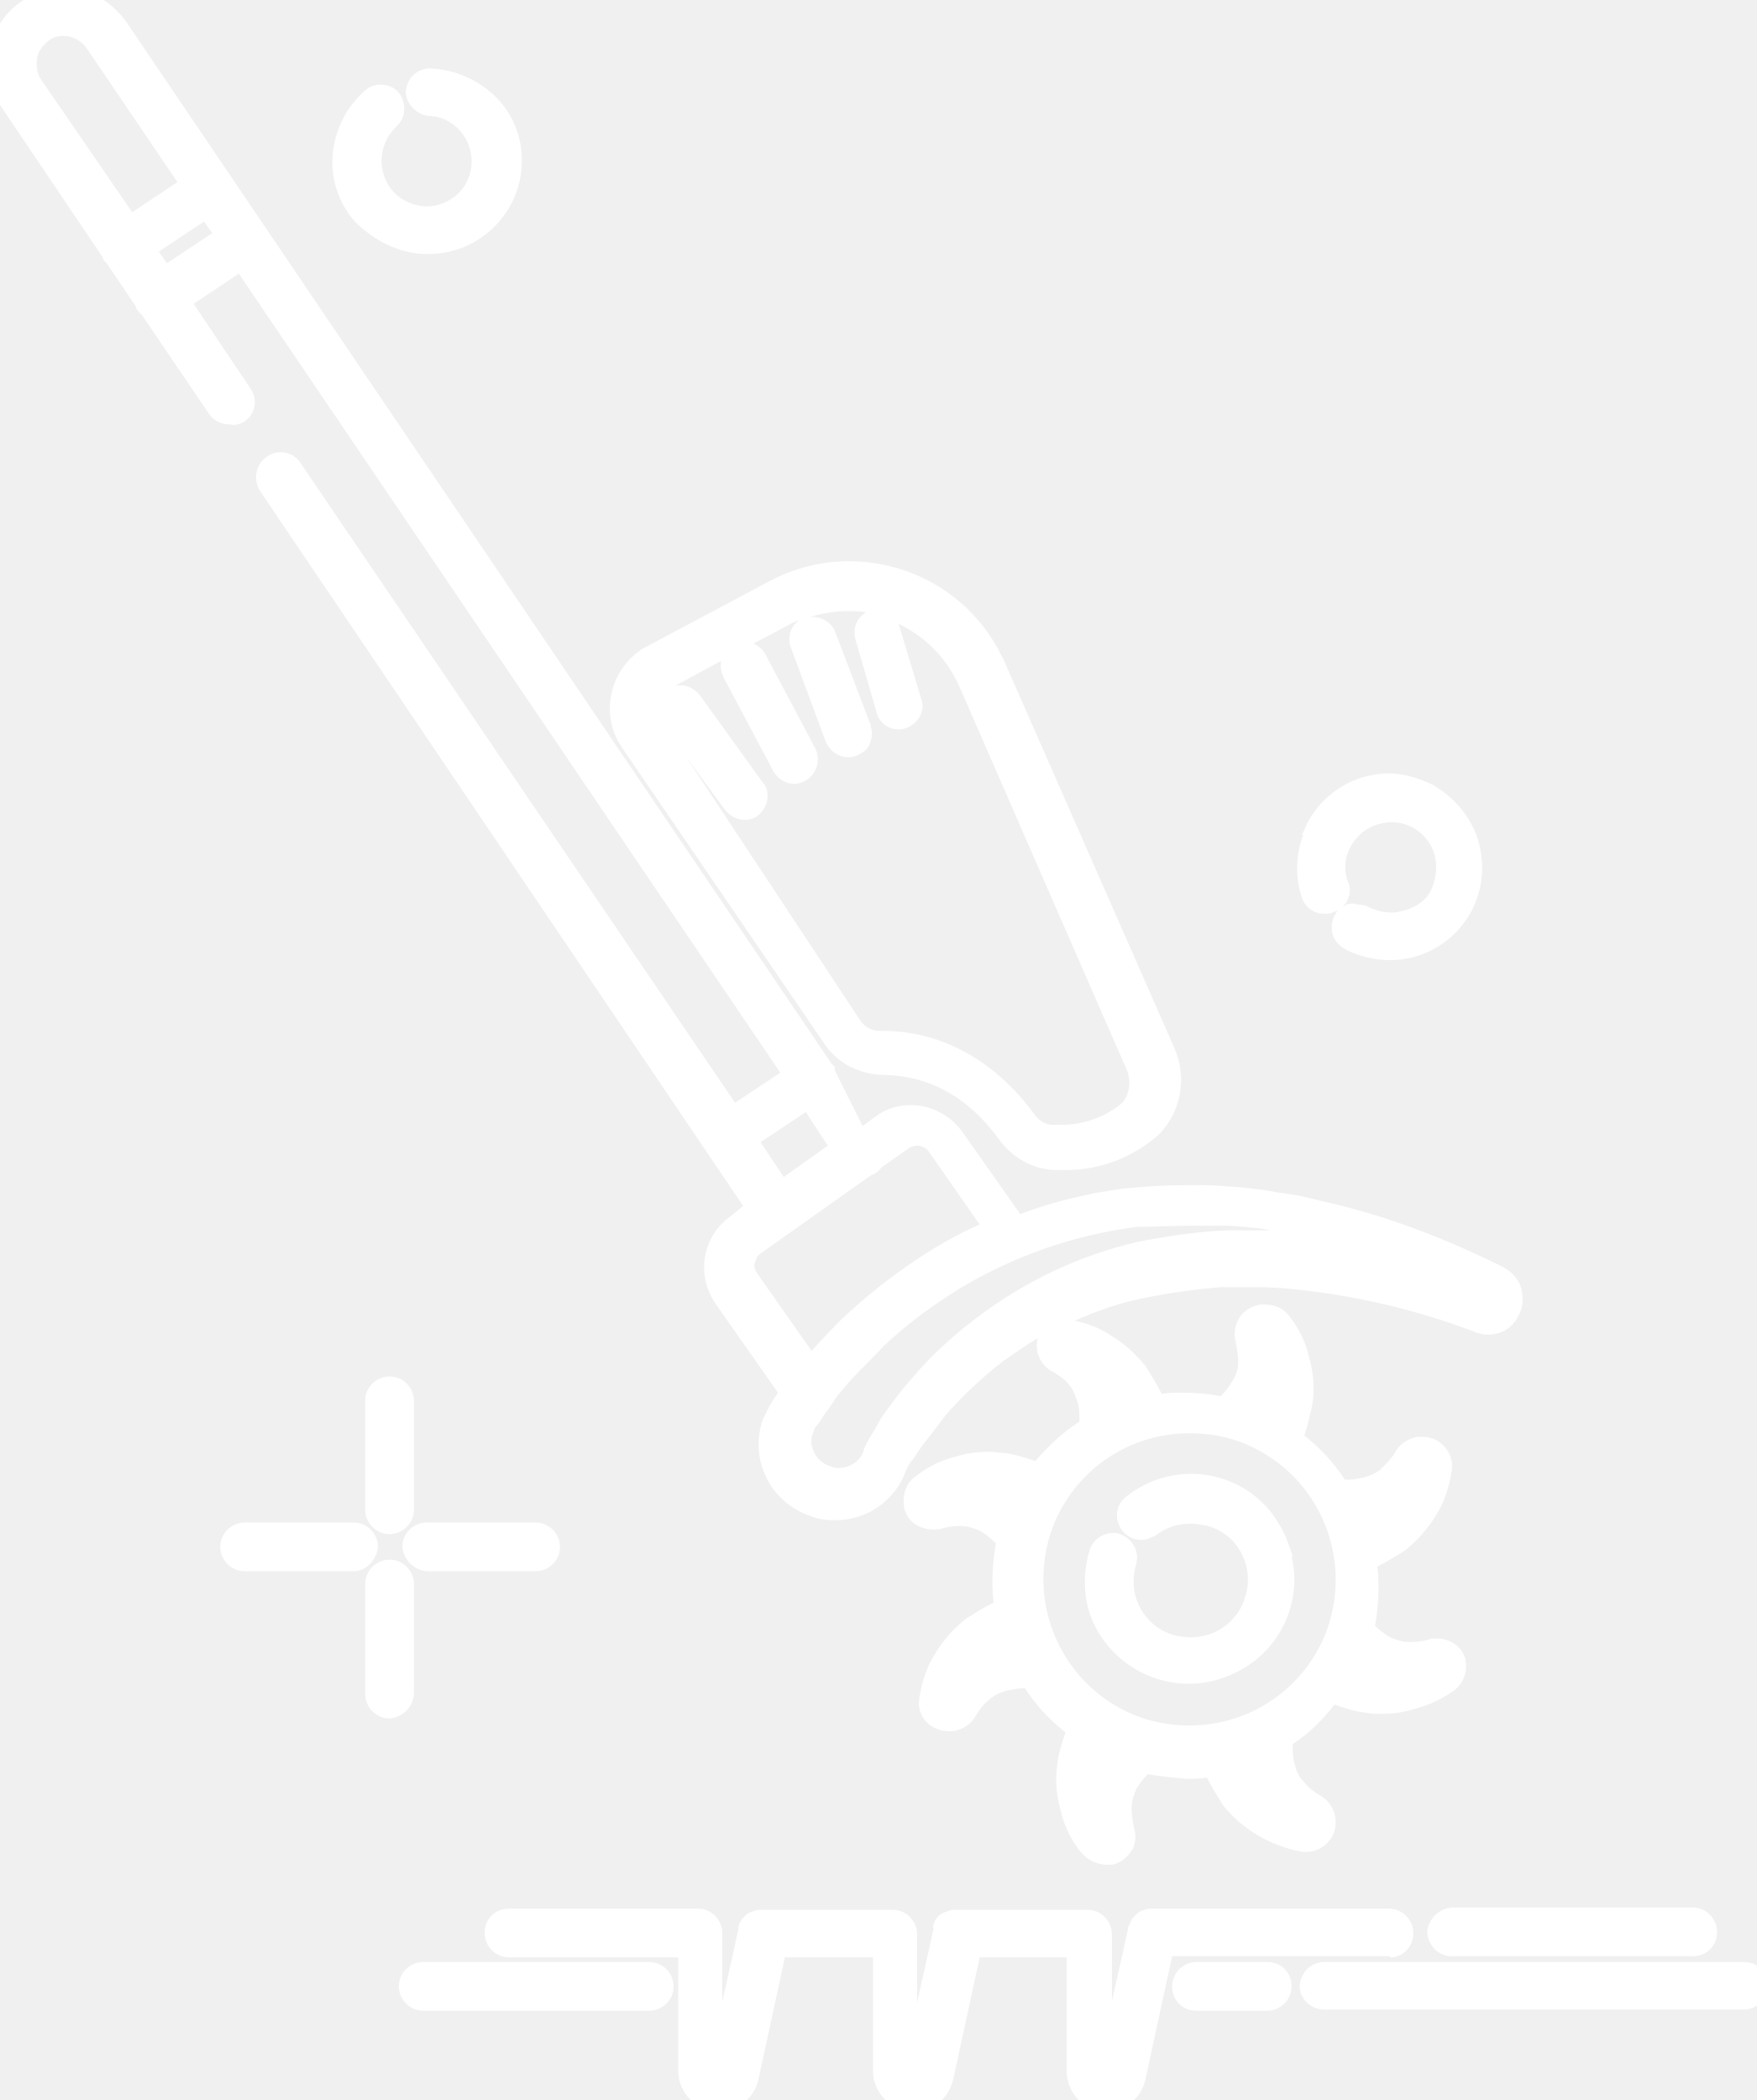
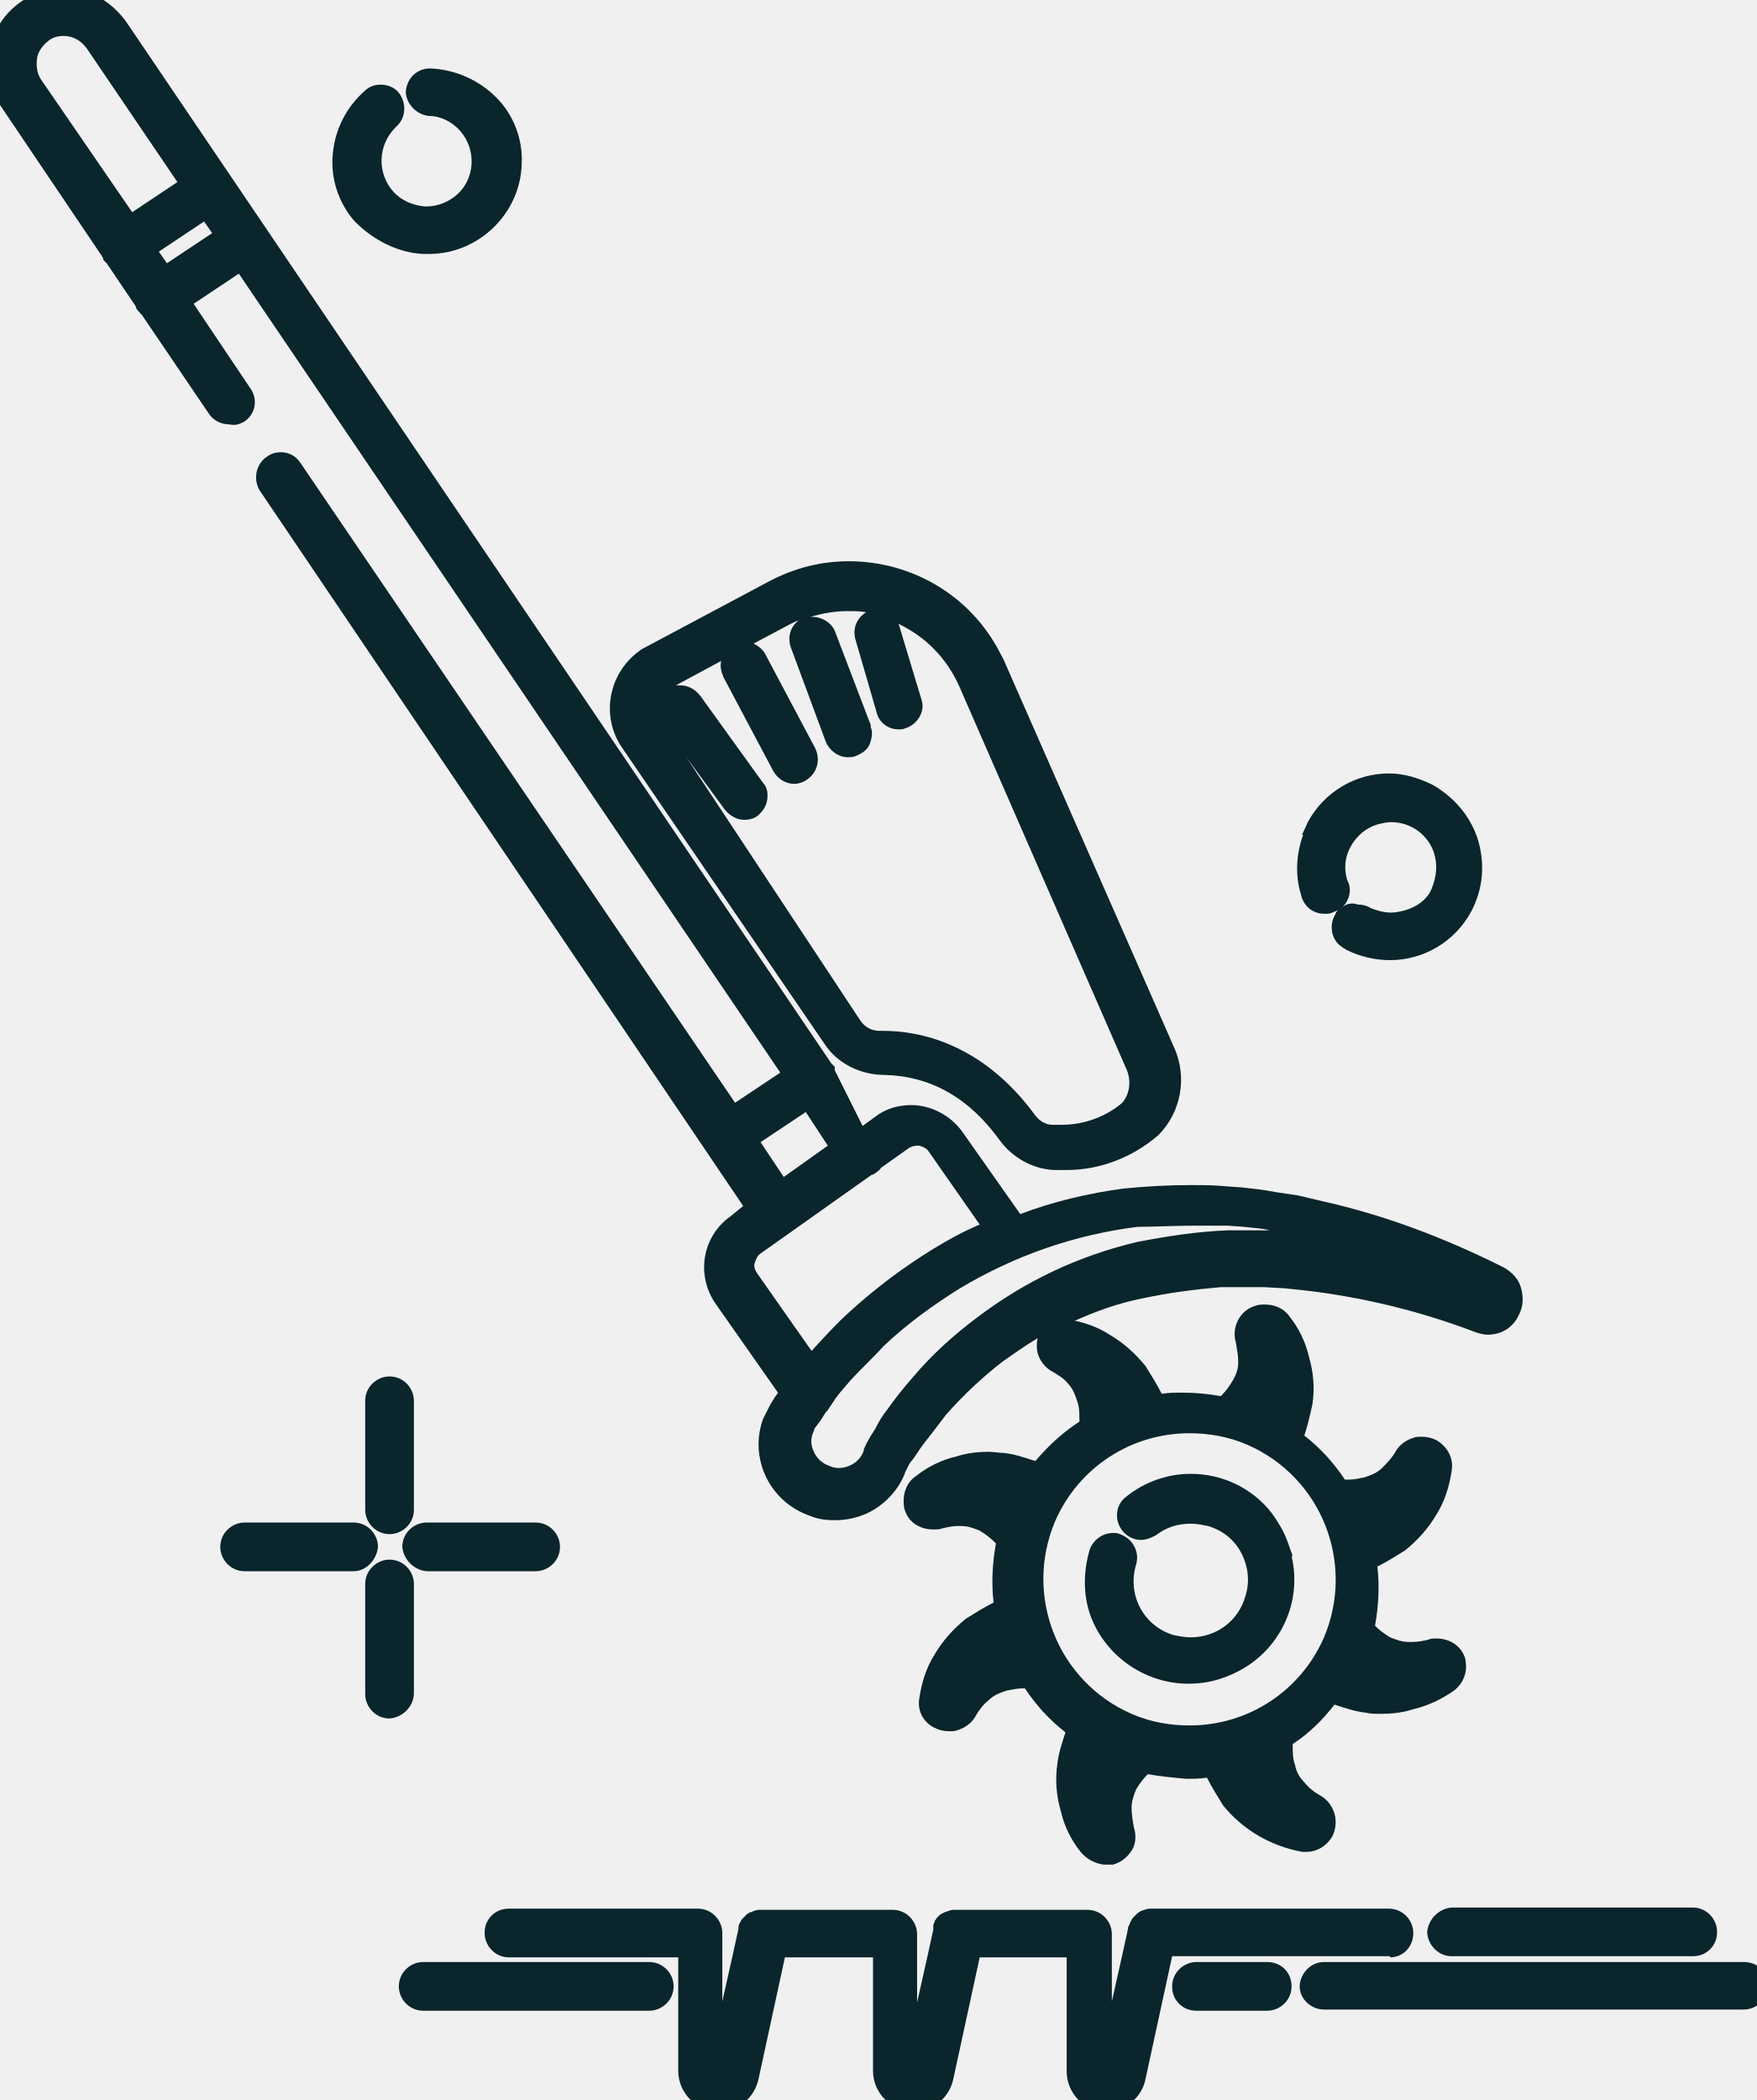
<svg xmlns="http://www.w3.org/2000/svg" version="1.1" id="Layer_1" x="0px" y="0px" viewBox="0 0 151.5 181.1" enable-background="new 0 0 151.5 181.1" xml:space="preserve">
-   <path fill="#FFFFFF" d="M36.5,21.9l0.5,0c4.3,0,7.9-3.5,8-7.8c0.1-2.1-0.7-4.2-2.2-5.7c-1.5-1.5-3.5-2.4-5.7-2.5c-1.1,0-2,0.8-2.1,2  C35,8.9,35.9,9.9,37,10c1,0,2,0.5,2.7,1.3c1.4,1.6,1.3,4.1-0.3,5.5c-0.7,0.6-1.6,1-2.6,1l-0.2,0c-1-0.1-2-0.5-2.7-1.3  c-1.4-1.6-1.3-4,0.2-5.5l0.1-0.1c0.8-0.7,0.9-2,0.2-2.9c-0.4-0.5-1-0.7-1.6-0.7c-0.5,0-1,0.2-1.3,0.5c-1.6,1.4-2.6,3.3-2.8,5.5  c-0.2,2.1,0.5,4.2,1.9,5.8C32.2,20.7,34.3,21.8,36.5,21.9z" />
-   <path fill="#FFFFFF" d="M112.2,77.1c0.2,1,1,1.7,2,1.7c0.1,0,0.2,0,0.3,0c0.3,0,0.6-0.2,0.9-0.3c-0.1,0.1-0.2,0.2-0.2,0.3  c-0.3,0.5-0.4,1-0.3,1.6c0.1,0.5,0.4,1,0.9,1.3c0.1,0.1,0.2,0.1,0.3,0.2c1.2,0.6,2.5,0.9,3.8,0.9c2.9,0,5.6-1.6,7-4.2  c1-1.9,1.2-4,0.6-6.1c-0.6-2-2-3.7-3.9-4.8c-1.2-0.6-2.5-1-3.8-1c-2.9,0-5.6,1.6-7,4.2l-0.5,1.1l0.1,0  C111.8,73.6,111.7,75.5,112.2,77.1z M115.8,78.2c0.1-0.1,0.1-0.1,0.2-0.2c0.3-0.4,0.5-1,0.4-1.5c0-0.2-0.1-0.4-0.2-0.6  c-0.3-1-0.2-2,0.3-2.9c0.5-0.9,1.3-1.6,2.3-1.9c0.4-0.1,0.8-0.2,1.2-0.2c1.7,0,3.2,1.1,3.7,2.7c0.3,1,0.2,2-0.2,3s-1.3,1.6-2.3,1.9  c-0.4,0.1-0.8,0.2-1.2,0.2c-0.7,0-1.3-0.2-1.8-0.4c-0.3-0.2-0.7-0.3-1.1-0.3C116.5,77.8,116.1,78,115.8,78.2z" />
-   <path fill="#FFFFFF" d="M123.1,166.6l0,0.1c0.1,1.1,1,2,2.1,2H146c0.6,0,1.1-0.2,1.5-0.6c0.4-0.4,0.6-0.9,0.6-1.5  c0-1.1-0.9-2.1-2.1-2.1h-20.8C124.1,164.6,123.2,165.5,123.1,166.6z" />
-   <path fill="#FFFFFF" d="M71.1,90c1.1,1.7,3.1,2.7,5.2,2.7c0,0,0,0,0,0c4,0.1,7.3,2,9.9,5.6c1.1,1.5,2.8,2.5,4.7,2.6l0.6,0  c0.2,0,0.3,0,0.5,0c2.9,0,5.7-1.1,7.9-3c2-2,2.5-5,1.4-7.5L86.7,57.2c-0.1-0.3-0.3-0.6-0.5-1c-2.5-4.8-7.5-7.8-13-7.8  c-2.4,0-4.7,0.6-6.8,1.7l-10.7,5.7c-0.2,0.1-0.4,0.2-0.5,0.3c-2.7,1.9-3.4,5.6-1.6,8.3L71.1,90z M62.4,58.4l4.3,8.1  c0.4,0.7,1.1,1.1,1.8,1.1h0c0.3,0,0.7-0.1,1-0.3c1-0.6,1.3-1.8,0.8-2.8l-4.3-8.1c-0.2-0.4-0.6-0.7-1-0.9l3.2-1.7  c0.2-0.1,0.4-0.2,0.7-0.3c-0.7,0.5-1,1.4-0.7,2.3l3,8.1c0.3,0.8,1.1,1.4,1.9,1.4h0c0.2,0,0.5,0,0.7-0.1c0.5-0.2,1-0.5,1.2-1  c0.2-0.5,0.3-1.1,0.1-1.5l0-0.1l0-0.1l-0.2-0.5l-2.9-7.6c-0.3-0.7-1.1-1.2-1.9-1.2c-0.1,0-0.1,0-0.2,0c1-0.3,2.1-0.5,3.2-0.5  c0.5,0,1.1,0,1.6,0.1c-0.8,0.5-1.2,1.4-0.9,2.4l1.8,6.2c0.2,0.9,1,1.5,1.9,1.5h0c0.2,0,0.4,0,0.6-0.1c1-0.3,1.7-1.4,1.4-2.4v0  l-1.9-6.3c0-0.1-0.1-0.2-0.1-0.3c2.3,1.1,4.1,2.9,5.2,5.3l14.5,33.2c0.4,1,0.2,2.1-0.4,2.8c-1.4,1.2-3.3,1.9-5.2,1.9  c-0.3,0-0.5,0-0.8,0c-0.6,0-1.1-0.3-1.5-0.8c-4.6-6.3-10.1-7.3-13.1-7.3h-0.2l-0.1,0c-0.7,0-1.3-0.3-1.7-0.9L59.2,65.3l3.3,4.5  c0.4,0.5,1,0.9,1.7,0.9l0,0c0.6,0,1.1-0.2,1.4-0.6c0.4-0.4,0.6-0.9,0.6-1.5c0-0.4-0.1-0.8-0.4-1.1l-5.4-7.5c-0.4-0.5-1-0.9-1.7-0.9  c-0.1,0-0.3,0-0.4,0l3.9-2.1C62.1,57.5,62.2,57.9,62.4,58.4z" />
-   <path fill="#FFFFFF" d="M102.5,145.2c1.2,0,2.3-0.2,3.5-0.7c4.2-1.7,6.4-6.1,5.4-10.3h0.1l-0.5-1.4c-0.3-0.8-0.8-1.6-1.3-2.3  c-1.7-2.2-4.3-3.4-7-3.4c-2,0-4,0.7-5.6,2c-0.9,0.7-1,2-0.3,2.9c0.4,0.5,1,0.8,1.6,0.8c0.5,0,0.9-0.2,1.3-0.4c0.9-0.7,1.9-1,3-1  c0.5,0,1,0.1,1.5,0.2c1.3,0.4,2.3,1.2,2.9,2.4c0.6,1.2,0.7,2.5,0.3,3.7c-0.6,2.1-2.5,3.5-4.7,3.5c-0.5,0-1-0.1-1.5-0.2  c-2.6-0.8-4-3.5-3.2-6.1c0.3-1.1-0.3-2.2-1.4-2.6c-0.2-0.1-0.4-0.1-0.6-0.1c-0.9,0-1.7,0.6-2,1.4c-0.6,2-0.6,4.2,0.2,6.1  C95.6,143,98.9,145.2,102.5,145.2z" />
-   <path fill="#FFFFFF" d="M32.6,133.4c0-1.1-0.9-2.1-2.1-2.1h-9.4c-1.1,0-2.1,0.9-2.1,2.1c0,1.1,0.9,2.1,2.1,2.1h9.4  C31.6,135.5,32.5,134.5,32.6,133.4z" />
-   <path fill="#FFFFFF" d="M56,169.2H36.5c-1.1,0-2.1,0.9-2.1,2.1c0,1.1,0.9,2.1,2.1,2.1H56c1.1,0,2.1-0.9,2.1-2.1S57.1,169.2,56,169.2  z" />
-   <path fill="#FFFFFF" d="M21,36.4c1-0.6,1.3-1.9,0.6-2.9l-4.9-7.3l3.9-2.6l46.7,68.9l-3.9,2.6L25.9,39.9c-0.4-0.6-1-0.9-1.7-0.9  c-0.4,0-0.8,0.1-1.2,0.4c-0.9,0.6-1.2,1.9-0.6,2.9l41.7,61.7l-1.1,0.9c-2.4,1.7-3,5-1.3,7.5l5.4,7.7c-0.1,0.2-0.3,0.4-0.4,0.6  l-0.3,0.5c-0.2,0.4-0.4,0.8-0.6,1.2c-1.2,3.4,0.6,7.1,4,8.3c0.7,0.3,1.4,0.4,2.2,0.4h0c1,0,1.9-0.2,2.8-0.6c1.5-0.7,2.8-2.1,3.3-3.6  c0,0,0.2-0.4,0.2-0.4c0.1-0.2,0.2-0.4,0.4-0.6c0.3-0.4,0.6-0.9,0.9-1.3c0.7-0.9,1.4-1.8,2-2.6c1.5-1.7,3.1-3.2,4.9-4.6  c1-0.7,2-1.4,3-2c-0.1,0.4-0.1,0.9,0,1.3c0.2,0.7,0.7,1.3,1.3,1.6c0.5,0.3,1,0.6,1.3,1c0.4,0.4,0.6,0.9,0.8,1.5  c0.2,0.5,0.2,1.1,0.2,1.7l0,0.1c-1.4,0.9-2.7,2.1-3.8,3.4c-0.9-0.3-1.8-0.6-2.7-0.7c-0.4,0-0.9-0.1-1.3-0.1c-0.9,0-1.9,0.1-2.8,0.4  c-1.3,0.3-2.5,0.9-3.5,1.7c-0.9,0.6-1.2,1.7-1,2.8c0.2,0.7,0.6,1.2,1.2,1.5c0.4,0.2,0.8,0.3,1.3,0.3c0.3,0,0.5,0,0.8-0.1  c0.4-0.1,0.9-0.2,1.3-0.2c0.1,0,0.2,0,0.3,0c0.6,0,1.1,0.2,1.6,0.4c0.5,0.3,0.9,0.6,1.4,1.1c-0.3,1.7-0.4,3.4-0.2,5.1  c-0.8,0.4-1.6,0.9-2.4,1.4c-1.1,0.9-2,1.9-2.7,3.1c-0.7,1.1-1.1,2.4-1.3,3.7c-0.2,1.1,0.3,2.1,1.3,2.6c0.4,0.2,0.8,0.3,1.3,0.3  c0.2,0,0.5,0,0.7-0.1c0.7-0.2,1.3-0.7,1.6-1.3c0.3-0.5,0.6-0.9,1.1-1.3c0.4-0.4,0.9-0.6,1.5-0.8c0.5-0.1,1-0.2,1.4-0.2l0.2,0  c1,1.5,2.1,2.7,3.5,3.8c-0.3,0.9-0.6,1.8-0.7,2.7c-0.2,1.4-0.1,2.7,0.3,4.1c0.3,1.3,0.9,2.5,1.7,3.5c0.5,0.6,1.2,1,2,1.1  c0.1,0,0.2,0,0.3,0c0.1,0,0.2,0,0.3,0l0.1,0l0.1,0c0.7-0.2,1.2-0.6,1.6-1.2c0.4-0.6,0.4-1.4,0.2-2c-0.1-0.6-0.2-1.1-0.2-1.7  c0-0.6,0.2-1.1,0.4-1.6c0.3-0.5,0.6-0.9,1-1.3c1.1,0.2,2.2,0.3,3.3,0.4c0.6,0,1.2,0,1.8-0.1c0.4,0.8,0.9,1.6,1.4,2.4  c1.7,2.1,4.1,3.5,6.8,4c0.1,0,0.2,0,0.2,0c0.1,0,0.1,0,0.2,0c0.9,0,1.7-0.5,2.2-1.3c0.3-0.6,0.4-1.3,0.2-2c-0.2-0.7-0.7-1.3-1.3-1.6  c-0.5-0.3-0.9-0.6-1.3-1.1c-0.4-0.4-0.7-0.9-0.8-1.5c-0.2-0.5-0.2-1.1-0.2-1.7c0,0,0-0.1,0-0.1c1.4-0.9,2.6-2.1,3.6-3.4  c0.9,0.3,1.8,0.6,2.7,0.7c0.4,0.1,0.9,0.1,1.3,0.1c0.9,0,1.9-0.1,2.8-0.4c1.3-0.3,2.5-0.9,3.5-1.6c0.8-0.6,1.2-1.6,1-2.6v0l0-0.1  c-0.3-1.1-1.3-1.8-2.5-1.8c-0.3,0-0.5,0-0.7,0.1c-0.4,0.1-0.9,0.2-1.4,0.2c-0.1,0-0.2,0-0.3,0c-0.6,0-1.1-0.2-1.6-0.4  c-0.5-0.3-0.9-0.6-1.3-1c0.3-1.7,0.4-3.4,0.2-5.1c0.8-0.4,1.6-0.9,2.4-1.4c1.1-0.9,2-1.9,2.7-3.1c0.7-1.1,1.1-2.4,1.3-3.7  c0.2-1.1-0.3-2.1-1.3-2.7c-0.4-0.2-0.8-0.3-1.3-0.3c-0.2,0-0.5,0-0.7,0.1c-0.7,0.2-1.3,0.7-1.6,1.3c-0.3,0.5-0.7,0.9-1.1,1.3  c-0.4,0.4-0.9,0.6-1.5,0.8c-0.5,0.1-0.9,0.2-1.4,0.2c-0.1,0-0.3,0-0.3,0c-1-1.5-2.1-2.7-3.5-3.8c0.3-0.9,0.5-1.8,0.7-2.7  c0.2-1.4,0.1-2.7-0.3-4.1c-0.3-1.3-0.9-2.5-1.7-3.5c-0.5-0.7-1.3-1-2.1-1c-0.3,0-0.5,0-0.8,0.1c-1.4,0.4-2.1,1.9-1.7,3.2  c0.1,0.6,0.2,1.1,0.2,1.7c0,0.6-0.2,1.1-0.5,1.6c-0.3,0.5-0.6,0.9-1,1.3c-1.1-0.2-2.2-0.3-3.3-0.3c-0.6,0-1.2,0-1.8,0.1  c-0.4-0.8-0.9-1.6-1.4-2.4c-0.9-1.1-1.9-2-3.1-2.7c-0.9-0.6-2-1-3-1.2c1.8-0.8,3.7-1.5,5.7-1.9c2.3-0.5,4.6-0.8,6.9-1h1.3  c0.3,0,0.5,0,0.8,0c0.3,0,0.5,0,0.8,0c0.2,0,0.5,0,0.8,0l1.8,0.1l1.9,0.2c5,0.6,9.9,1.8,14.6,3.6c0.3,0.1,0.7,0.2,1,0.2  c1.2,0,2.2-0.6,2.7-1.7c0.4-0.7,0.4-1.6,0.2-2.3c-0.2-0.8-0.8-1.4-1.5-1.8c-5-2.5-10.2-4.5-15.6-5.7l-2.1-0.5l-2-0.3  c-1-0.2-2-0.3-2.9-0.4l-1.4-0.1c-1-0.1-2-0.1-3-0.1c-1.9,0-3.8,0.1-5.8,0.3c-3,0.4-6,1.1-8.9,2.2c0,0-5-7.1-5-7.1  c-1-1.4-2.7-2.3-4.4-2.3c-1.1,0-2.2,0.3-3.1,1l-1.1,0.8L72,92.3V92l-0.3-0.3L10.9,1.9c-1-1.4-2.5-2.5-4.2-2.8C6.3-0.9,5.9-1,5.5-1  C2.4-1-0.3,1.2-0.9,4.3c-0.3,1.7,0,3.5,1,4.9l8.7,12.9c0,0.1,0.1,0.1,0.1,0.2l0,0.1l0,0c0.1,0.1,0.2,0.2,0.3,0.3l2.5,3.7  c0,0.1,0.1,0.3,0.2,0.4l0.1,0.1c0.1,0.1,0.1,0.2,0.2,0.2l5.9,8.7c0.4,0.5,1,0.8,1.7,0.8C20.3,36.7,20.6,36.6,21,36.4z M91,131.2  c2-4.6,6.5-7.6,11.6-7.6c1.7,0,3.4,0.3,5,1c6.4,2.8,9.3,10.2,6.6,16.6c-2,4.6-6.5,7.6-11.6,7.6c0,0,0,0,0,0c-1.7,0-3.4-0.3-5-1  C91.2,145,88.3,137.6,91,131.2z M67.6,101.5l-2-3l3.9-2.6l1.9,2.9L67.6,101.5z M75.2,101.3h0.1l0.3-0.2c0.1-0.1,0.3-0.2,0.4-0.4  l2.4-1.7c0.2-0.1,0.4-0.2,0.7-0.2c0.1,0,0.1,0,0.2,0c0.3,0.1,0.6,0.2,0.8,0.5l4.4,6.3c-1.4,0.6-2.7,1.3-4,2.1  c-2.6,1.6-5,3.4-7.3,5.5c-1.1,1-2.1,2.1-3.2,3.3l-4.7-6.7c-0.2-0.3-0.3-0.6-0.2-0.9c0.1-0.3,0.2-0.6,0.5-0.8L75.2,101.3z M103,105.7  L103,105.7c0.5,0,0.9,0,1.4,0c0.5,0,1,0,1.5,0l1.4,0.1c0.7,0.1,1.5,0.1,2.2,0.3c-0.3,0-0.6,0-0.9,0c-0.5,0-0.9,0-1.3,0l-1.4,0  c-2.6,0.1-5.2,0.5-7.8,1c-5.1,1.2-9.7,3.4-13.8,6.5c-2,1.5-3.9,3.2-5.5,5.1c-0.8,0.9-1.6,1.9-2.3,2.9c-0.4,0.5-0.7,1-1,1.6  c-0.2,0.3-0.3,0.5-0.5,0.8l-0.1,0.2c-0.2,0.3-0.3,0.6-0.4,0.8l0,0.1c-0.3,0.9-1.2,1.5-2.2,1.5c-0.3,0-0.6-0.1-0.8-0.2  c-0.6-0.2-1.1-0.7-1.3-1.2c-0.3-0.6-0.3-1.2,0-1.8c0-0.1,0.1-0.3,0.2-0.4l0.3-0.4c0.3-0.4,0.4-0.7,0.7-1c0.2-0.3,0.4-0.6,0.6-0.9  c0.4-0.6,0.9-1.1,1.3-1.6c1-1.1,2-2,2.9-3c2-1.9,4.2-3.5,6.6-5c4.7-2.8,9.8-4.6,15.3-5.3C99.5,105.8,101.3,105.7,103,105.7z   M17.6,19.1l0.7,1l-3.9,2.6l-0.7-1L17.6,19.1z M3.2,5c0.1-0.6,0.5-1.1,1-1.5c0.4-0.3,0.8-0.4,1.3-0.4c0.8,0,1.5,0.4,2,1.1l7.8,11.5  l-3.9,2.6L3.5,6.8C3.2,6.3,3.1,5.7,3.2,5z" />
-   <path fill="#FFFFFF" d="M109.3,169.2h-6.1c-1.1,0-2.1,0.9-2.1,2.1c0,0.6,0.2,1.1,0.6,1.5c0.4,0.4,0.9,0.6,1.5,0.6h6.1  c1.1,0,2.1-0.9,2.1-2.1C111.4,170.1,110.5,169.2,109.3,169.2z" />
-   <path fill="#FFFFFF" d="M151.9,169.8c-0.4-0.4-0.9-0.6-1.5-0.6h-36.2c-1.1,0-2,0.9-2.1,2l0,0.1c0,1.1,1,2,2.1,2h36.2  c1.1,0,2.1-0.9,2.1-2.1C152.5,170.7,152.3,170.2,151.9,169.8z" />
-   <path fill="#FFFFFF" d="M119.9,168.8c1.1,0,2-0.9,2-2.1c0-1.1-0.9-2.1-2.1-2.1l-20.5,0c-0.2,0-0.3,0-0.6,0.1l-0.3,0.1l-0.3,0.2  c-0.1,0.1-0.2,0.2-0.3,0.3c-0.1,0.1-0.2,0.2-0.2,0.3c-0.1,0.1-0.1,0.2-0.2,0.4l-0.1,0.2v0.1c-0.1,0.5-0.7,3.2-1.4,6.3v-5.8  c0-1.1-0.9-2.1-2.1-2.1l-11.4,0c-0.2,0-0.4,0-0.6,0.1l-0.3,0.1l-0.4,0.2l-0.3,0.3l-0.2,0.3l0,0.1c-0.1,0.1-0.1,0.2-0.1,0.4l0,0.1  v0.1c-0.1,0.5-0.7,3.2-1.4,6.3v-5.9c0-1.1-0.9-2.1-2.1-2.1l-11.4,0c-0.2,0-0.3,0-0.6,0.1l-0.2,0.1l-0.1,0c-0.1,0.1-0.2,0.1-0.3,0.2  c-0.1,0.1-0.2,0.2-0.3,0.3c-0.1,0.1-0.2,0.2-0.2,0.3c-0.1,0.1-0.2,0.3-0.2,0.5l0,0.1v0c-0.1,0.5-0.7,3.2-1.4,6.3v-5.9  c0-1.1-0.9-2.1-2.1-2.1H43.9c-0.6,0-1.1,0.2-1.5,0.6c-0.4,0.4-0.6,0.9-0.6,1.5c0,1.1,0.9,2.1,2.1,2.1h14.6v9.8  c0,1.9,1.6,3.5,3.5,3.5c1.6,0,3-1.1,3.4-2.7l2.3-10.6h7.6v9.8c0,1.9,1.6,3.5,3.5,3.5c1.6,0,3-1.1,3.4-2.7l2.3-10.6H92v9.8  c0,1.9,1.5,3.5,3.4,3.5h0c1.6,0,3.1-1.2,3.4-2.8l2.3-10.6H119.9z" />
-   <path fill="#FFFFFF" d="M36.8,135.5h9.4c1.1,0,2.1-0.9,2.1-2.1c0-1.1-0.9-2.1-2.1-2.1h-9.4c-1.1,0-2.1,0.9-2.1,2.1  C34.8,134.5,35.7,135.4,36.8,135.5z" />
-   <path fill="#FFFFFF" d="M35.7,146l0-9.4c0-1.1-0.9-2.1-2.1-2.1c-1.1,0-2.1,0.9-2.1,2.1v9.5c0,1.1,0.9,2.1,2.1,2.1h0  C34.8,148.1,35.7,147.1,35.7,146z" />
-   <path fill="#FFFFFF" d="M35.7,120.8c0-1.1-0.9-2.1-2.1-2.1c-1.1,0-2.1,0.9-2.1,2.1v9.4c0,1.1,0.9,2.1,2.1,2.1h0  c1.1,0,2.1-0.9,2.1-2.1V120.8z" />
+   <path fill="#0a252c" d="M36.5,21.9l0.5,0c4.3,0,7.9-3.5,8-7.8c0.1-2.1-0.7-4.2-2.2-5.7c-1.5-1.5-3.5-2.4-5.7-2.5c-1.1,0-2,0.8-2.1,2  C35,8.9,35.9,9.9,37,10c1,0,2,0.5,2.7,1.3c1.4,1.6,1.3,4.1-0.3,5.5c-0.7,0.6-1.6,1-2.6,1l-0.2,0c-1-0.1-2-0.5-2.7-1.3  c-1.4-1.6-1.3-4,0.2-5.5l0.1-0.1c0.8-0.7,0.9-2,0.2-2.9c-0.4-0.5-1-0.7-1.6-0.7c-0.5,0-1,0.2-1.3,0.5c-1.6,1.4-2.6,3.3-2.8,5.5  c-0.2,2.1,0.5,4.2,1.9,5.8C32.2,20.7,34.3,21.8,36.5,21.9z" />
+   <path fill="#0a252c" d="M112.2,77.1c0.2,1,1,1.7,2,1.7c0.1,0,0.2,0,0.3,0c0.3,0,0.6-0.2,0.9-0.3c-0.1,0.1-0.2,0.2-0.2,0.3  c-0.3,0.5-0.4,1-0.3,1.6c0.1,0.5,0.4,1,0.9,1.3c0.1,0.1,0.2,0.1,0.3,0.2c1.2,0.6,2.5,0.9,3.8,0.9c2.9,0,5.6-1.6,7-4.2  c1-1.9,1.2-4,0.6-6.1c-0.6-2-2-3.7-3.9-4.8c-1.2-0.6-2.5-1-3.8-1c-2.9,0-5.6,1.6-7,4.2l-0.5,1.1l0.1,0  C111.8,73.6,111.7,75.5,112.2,77.1z M115.8,78.2c0.1-0.1,0.1-0.1,0.2-0.2c0.3-0.4,0.5-1,0.4-1.5c0-0.2-0.1-0.4-0.2-0.6  c-0.3-1-0.2-2,0.3-2.9c0.5-0.9,1.3-1.6,2.3-1.9c0.4-0.1,0.8-0.2,1.2-0.2c1.7,0,3.2,1.1,3.7,2.7c0.3,1,0.2,2-0.2,3s-1.3,1.6-2.3,1.9  c-0.4,0.1-0.8,0.2-1.2,0.2c-0.7,0-1.3-0.2-1.8-0.4c-0.3-0.2-0.7-0.3-1.1-0.3C116.5,77.8,116.1,78,115.8,78.2z" />
+   <path fill="#0a252c" d="M123.1,166.6l0,0.1c0.1,1.1,1,2,2.1,2H146c0.6,0,1.1-0.2,1.5-0.6c0.4-0.4,0.6-0.9,0.6-1.5  c0-1.1-0.9-2.1-2.1-2.1h-20.8C124.1,164.6,123.2,165.5,123.1,166.6z" />
+   <path fill="#0a252c" d="M71.1,90c1.1,1.7,3.1,2.7,5.2,2.7c0,0,0,0,0,0c4,0.1,7.3,2,9.9,5.6c1.1,1.5,2.8,2.5,4.7,2.6l0.6,0  c0.2,0,0.3,0,0.5,0c2.9,0,5.7-1.1,7.9-3c2-2,2.5-5,1.4-7.5L86.7,57.2c-0.1-0.3-0.3-0.6-0.5-1c-2.5-4.8-7.5-7.8-13-7.8  c-2.4,0-4.7,0.6-6.8,1.7l-10.7,5.7c-0.2,0.1-0.4,0.2-0.5,0.3c-2.7,1.9-3.4,5.6-1.6,8.3L71.1,90z M62.4,58.4l4.3,8.1  c0.4,0.7,1.1,1.1,1.8,1.1h0c0.3,0,0.7-0.1,1-0.3c1-0.6,1.3-1.8,0.8-2.8l-4.3-8.1c-0.2-0.4-0.6-0.7-1-0.9l3.2-1.7  c0.2-0.1,0.4-0.2,0.7-0.3c-0.7,0.5-1,1.4-0.7,2.3l3,8.1c0.3,0.8,1.1,1.4,1.9,1.4h0c0.2,0,0.5,0,0.7-0.1c0.5-0.2,1-0.5,1.2-1  c0.2-0.5,0.3-1.1,0.1-1.5l0-0.1l0-0.1l-0.2-0.5l-2.9-7.6c-0.3-0.7-1.1-1.2-1.9-1.2c-0.1,0-0.1,0-0.2,0c1-0.3,2.1-0.5,3.2-0.5  c0.5,0,1.1,0,1.6,0.1c-0.8,0.5-1.2,1.4-0.9,2.4l1.8,6.2c0.2,0.9,1,1.5,1.9,1.5h0c0.2,0,0.4,0,0.6-0.1c1-0.3,1.7-1.4,1.4-2.4v0  l-1.9-6.3c0-0.1-0.1-0.2-0.1-0.3c2.3,1.1,4.1,2.9,5.2,5.3l14.5,33.2c0.4,1,0.2,2.1-0.4,2.8c-1.4,1.2-3.3,1.9-5.2,1.9  c-0.3,0-0.5,0-0.8,0c-0.6,0-1.1-0.3-1.5-0.8c-4.6-6.3-10.1-7.3-13.1-7.3h-0.2l-0.1,0c-0.7,0-1.3-0.3-1.7-0.9L59.2,65.3l3.3,4.5  c0.4,0.5,1,0.9,1.7,0.9l0,0c0.6,0,1.1-0.2,1.4-0.6c0.4-0.4,0.6-0.9,0.6-1.5c0-0.4-0.1-0.8-0.4-1.1l-5.4-7.5c-0.4-0.5-1-0.9-1.7-0.9  c-0.1,0-0.3,0-0.4,0l3.9-2.1C62.1,57.5,62.2,57.9,62.4,58.4z" />
+   <path fill="#0a252c" d="M102.5,145.2c1.2,0,2.3-0.2,3.5-0.7c4.2-1.7,6.4-6.1,5.4-10.3h0.1l-0.5-1.4c-0.3-0.8-0.8-1.6-1.3-2.3  c-1.7-2.2-4.3-3.4-7-3.4c-2,0-4,0.7-5.6,2c-0.9,0.7-1,2-0.3,2.9c0.4,0.5,1,0.8,1.6,0.8c0.5,0,0.9-0.2,1.3-0.4c0.9-0.7,1.9-1,3-1  c0.5,0,1,0.1,1.5,0.2c1.3,0.4,2.3,1.2,2.9,2.4c0.6,1.2,0.7,2.5,0.3,3.7c-0.6,2.1-2.5,3.5-4.7,3.5c-0.5,0-1-0.1-1.5-0.2  c-2.6-0.8-4-3.5-3.2-6.1c0.3-1.1-0.3-2.2-1.4-2.6c-0.2-0.1-0.4-0.1-0.6-0.1c-0.9,0-1.7,0.6-2,1.4c-0.6,2-0.6,4.2,0.2,6.1  C95.6,143,98.9,145.2,102.5,145.2z" />
+   <path fill="#0a252c" d="M32.6,133.4c0-1.1-0.9-2.1-2.1-2.1h-9.4c-1.1,0-2.1,0.9-2.1,2.1c0,1.1,0.9,2.1,2.1,2.1h9.4  C31.6,135.5,32.5,134.5,32.6,133.4z" />
+   <path fill="#0a252c" d="M56,169.2H36.5c-1.1,0-2.1,0.9-2.1,2.1c0,1.1,0.9,2.1,2.1,2.1H56c1.1,0,2.1-0.9,2.1-2.1S57.1,169.2,56,169.2  z" />
+   <path fill="#0a252c" d="M21,36.4c1-0.6,1.3-1.9,0.6-2.9l-4.9-7.3l3.9-2.6l46.7,68.9l-3.9,2.6L25.9,39.9c-0.4-0.6-1-0.9-1.7-0.9  c-0.4,0-0.8,0.1-1.2,0.4c-0.9,0.6-1.2,1.9-0.6,2.9l41.7,61.7l-1.1,0.9c-2.4,1.7-3,5-1.3,7.5l5.4,7.7c-0.1,0.2-0.3,0.4-0.4,0.6  l-0.3,0.5c-0.2,0.4-0.4,0.8-0.6,1.2c-1.2,3.4,0.6,7.1,4,8.3c0.7,0.3,1.4,0.4,2.2,0.4h0c1,0,1.9-0.2,2.8-0.6c1.5-0.7,2.8-2.1,3.3-3.6  c0,0,0.2-0.4,0.2-0.4c0.1-0.2,0.2-0.4,0.4-0.6c0.3-0.4,0.6-0.9,0.9-1.3c0.7-0.9,1.4-1.8,2-2.6c1.5-1.7,3.1-3.2,4.9-4.6  c1-0.7,2-1.4,3-2c-0.1,0.4-0.1,0.9,0,1.3c0.2,0.7,0.7,1.3,1.3,1.6c0.5,0.3,1,0.6,1.3,1c0.4,0.4,0.6,0.9,0.8,1.5  c0.2,0.5,0.2,1.1,0.2,1.7l0,0.1c-1.4,0.9-2.7,2.1-3.8,3.4c-0.9-0.3-1.8-0.6-2.7-0.7c-0.4,0-0.9-0.1-1.3-0.1c-0.9,0-1.9,0.1-2.8,0.4  c-1.3,0.3-2.5,0.9-3.5,1.7c-0.9,0.6-1.2,1.7-1,2.8c0.2,0.7,0.6,1.2,1.2,1.5c0.4,0.2,0.8,0.3,1.3,0.3c0.3,0,0.5,0,0.8-0.1  c0.4-0.1,0.9-0.2,1.3-0.2c0.1,0,0.2,0,0.3,0c0.6,0,1.1,0.2,1.6,0.4c0.5,0.3,0.9,0.6,1.4,1.1c-0.3,1.7-0.4,3.4-0.2,5.1  c-0.8,0.4-1.6,0.9-2.4,1.4c-1.1,0.9-2,1.9-2.7,3.1c-0.7,1.1-1.1,2.4-1.3,3.7c-0.2,1.1,0.3,2.1,1.3,2.6c0.4,0.2,0.8,0.3,1.3,0.3  c0.2,0,0.5,0,0.7-0.1c0.7-0.2,1.3-0.7,1.6-1.3c0.3-0.5,0.6-0.9,1.1-1.3c0.4-0.4,0.9-0.6,1.5-0.8c0.5-0.1,1-0.2,1.4-0.2l0.2,0  c1,1.5,2.1,2.7,3.5,3.8c-0.3,0.9-0.6,1.8-0.7,2.7c-0.2,1.4-0.1,2.7,0.3,4.1c0.3,1.3,0.9,2.5,1.7,3.5c0.5,0.6,1.2,1,2,1.1  c0.1,0,0.2,0,0.3,0c0.1,0,0.2,0,0.3,0l0.1,0l0.1,0c0.7-0.2,1.2-0.6,1.6-1.2c0.4-0.6,0.4-1.4,0.2-2c-0.1-0.6-0.2-1.1-0.2-1.7  c0-0.6,0.2-1.1,0.4-1.6c0.3-0.5,0.6-0.9,1-1.3c1.1,0.2,2.2,0.3,3.3,0.4c0.6,0,1.2,0,1.8-0.1c0.4,0.8,0.9,1.6,1.4,2.4  c1.7,2.1,4.1,3.5,6.8,4c0.1,0,0.2,0,0.2,0c0.1,0,0.1,0,0.2,0c0.9,0,1.7-0.5,2.2-1.3c0.3-0.6,0.4-1.3,0.2-2c-0.2-0.7-0.7-1.3-1.3-1.6  c-0.5-0.3-0.9-0.6-1.3-1.1c-0.4-0.4-0.7-0.9-0.8-1.5c-0.2-0.5-0.2-1.1-0.2-1.7c0,0,0-0.1,0-0.1c1.4-0.9,2.6-2.1,3.6-3.4  c0.9,0.3,1.8,0.6,2.7,0.7c0.4,0.1,0.9,0.1,1.3,0.1c0.9,0,1.9-0.1,2.8-0.4c1.3-0.3,2.5-0.9,3.5-1.6c0.8-0.6,1.2-1.6,1-2.6v0l0-0.1  c-0.3-1.1-1.3-1.8-2.5-1.8c-0.3,0-0.5,0-0.7,0.1c-0.4,0.1-0.9,0.2-1.4,0.2c-0.1,0-0.2,0-0.3,0c-0.6,0-1.1-0.2-1.6-0.4  c-0.5-0.3-0.9-0.6-1.3-1c0.3-1.7,0.4-3.4,0.2-5.1c0.8-0.4,1.6-0.9,2.4-1.4c1.1-0.9,2-1.9,2.7-3.1c0.7-1.1,1.1-2.4,1.3-3.7  c0.2-1.1-0.3-2.1-1.3-2.7c-0.4-0.2-0.8-0.3-1.3-0.3c-0.2,0-0.5,0-0.7,0.1c-0.7,0.2-1.3,0.7-1.6,1.3c-0.3,0.5-0.7,0.9-1.1,1.3  c-0.4,0.4-0.9,0.6-1.5,0.8c-0.5,0.1-0.9,0.2-1.4,0.2c-0.1,0-0.3,0-0.3,0c-1-1.5-2.1-2.7-3.5-3.8c0.3-0.9,0.5-1.8,0.7-2.7  c0.2-1.4,0.1-2.7-0.3-4.1c-0.3-1.3-0.9-2.5-1.7-3.5c-0.5-0.7-1.3-1-2.1-1c-0.3,0-0.5,0-0.8,0.1c-1.4,0.4-2.1,1.9-1.7,3.2  c0.1,0.6,0.2,1.1,0.2,1.7c0,0.6-0.2,1.1-0.5,1.6c-0.3,0.5-0.6,0.9-1,1.3c-1.1-0.2-2.2-0.3-3.3-0.3c-0.6,0-1.2,0-1.8,0.1  c-0.4-0.8-0.9-1.6-1.4-2.4c-0.9-1.1-1.9-2-3.1-2.7c-0.9-0.6-2-1-3-1.2c1.8-0.8,3.7-1.5,5.7-1.9c2.3-0.5,4.6-0.8,6.9-1h1.3  c0.3,0,0.5,0,0.8,0c0.3,0,0.5,0,0.8,0c0.2,0,0.5,0,0.8,0l1.8,0.1l1.9,0.2c5,0.6,9.9,1.8,14.6,3.6c0.3,0.1,0.7,0.2,1,0.2  c1.2,0,2.2-0.6,2.7-1.7c0.4-0.7,0.4-1.6,0.2-2.3c-0.2-0.8-0.8-1.4-1.5-1.8c-5-2.5-10.2-4.5-15.6-5.7l-2.1-0.5l-2-0.3  c-1-0.2-2-0.3-2.9-0.4l-1.4-0.1c-1-0.1-2-0.1-3-0.1c-1.9,0-3.8,0.1-5.8,0.3c-3,0.4-6,1.1-8.9,2.2c0,0-5-7.1-5-7.1  c-1-1.4-2.7-2.3-4.4-2.3c-1.1,0-2.2,0.3-3.1,1l-1.1,0.8L72,92.3V92l-0.3-0.3L10.9,1.9c-1-1.4-2.5-2.5-4.2-2.8C6.3-0.9,5.9-1,5.5-1  C2.4-1-0.3,1.2-0.9,4.3c-0.3,1.7,0,3.5,1,4.9l8.7,12.9c0,0.1,0.1,0.1,0.1,0.2l0,0.1l0,0c0.1,0.1,0.2,0.2,0.3,0.3l2.5,3.7  c0,0.1,0.1,0.3,0.2,0.4l0.1,0.1c0.1,0.1,0.1,0.2,0.2,0.2l5.9,8.7c0.4,0.5,1,0.8,1.7,0.8C20.3,36.7,20.6,36.6,21,36.4z M91,131.2  c2-4.6,6.5-7.6,11.6-7.6c1.7,0,3.4,0.3,5,1c6.4,2.8,9.3,10.2,6.6,16.6c-2,4.6-6.5,7.6-11.6,7.6c0,0,0,0,0,0c-1.7,0-3.4-0.3-5-1  C91.2,145,88.3,137.6,91,131.2z M67.6,101.5l-2-3l3.9-2.6l1.9,2.9L67.6,101.5z M75.2,101.3h0.1l0.3-0.2c0.1-0.1,0.3-0.2,0.4-0.4  l2.4-1.7c0.2-0.1,0.4-0.2,0.7-0.2c0.1,0,0.1,0,0.2,0c0.3,0.1,0.6,0.2,0.8,0.5l4.4,6.3c-1.4,0.6-2.7,1.3-4,2.1  c-2.6,1.6-5,3.4-7.3,5.5c-1.1,1-2.1,2.1-3.2,3.3l-4.7-6.7c-0.2-0.3-0.3-0.6-0.2-0.9c0.1-0.3,0.2-0.6,0.5-0.8L75.2,101.3z M103,105.7  L103,105.7c0.5,0,0.9,0,1.4,0c0.5,0,1,0,1.5,0l1.4,0.1c0.7,0.1,1.5,0.1,2.2,0.3c-0.3,0-0.6,0-0.9,0c-0.5,0-0.9,0-1.3,0l-1.4,0  c-2.6,0.1-5.2,0.5-7.8,1c-5.1,1.2-9.7,3.4-13.8,6.5c-2,1.5-3.9,3.2-5.5,5.1c-0.8,0.9-1.6,1.9-2.3,2.9c-0.4,0.5-0.7,1-1,1.6  c-0.2,0.3-0.3,0.5-0.5,0.8l-0.1,0.2c-0.2,0.3-0.3,0.6-0.4,0.8l0,0.1c-0.3,0.9-1.2,1.5-2.2,1.5c-0.3,0-0.6-0.1-0.8-0.2  c-0.6-0.2-1.1-0.7-1.3-1.2c-0.3-0.6-0.3-1.2,0-1.8c0-0.1,0.1-0.3,0.2-0.4l0.3-0.4c0.3-0.4,0.4-0.7,0.7-1c0.2-0.3,0.4-0.6,0.6-0.9  c0.4-0.6,0.9-1.1,1.3-1.6c1-1.1,2-2,2.9-3c2-1.9,4.2-3.5,6.6-5c4.7-2.8,9.8-4.6,15.3-5.3C99.5,105.8,101.3,105.7,103,105.7z   M17.6,19.1l0.7,1l-3.9,2.6l-0.7-1L17.6,19.1z M3.2,5c0.1-0.6,0.5-1.1,1-1.5c0.4-0.3,0.8-0.4,1.3-0.4c0.8,0,1.5,0.4,2,1.1l7.8,11.5  l-3.9,2.6L3.5,6.8C3.2,6.3,3.1,5.7,3.2,5z" />
+   <path fill="#0a252c" d="M109.3,169.2h-6.1c-1.1,0-2.1,0.9-2.1,2.1c0,0.6,0.2,1.1,0.6,1.5c0.4,0.4,0.9,0.6,1.5,0.6h6.1  c1.1,0,2.1-0.9,2.1-2.1C111.4,170.1,110.5,169.2,109.3,169.2z" />
+   <path fill="#0a252c" d="M151.9,169.8c-0.4-0.4-0.9-0.6-1.5-0.6h-36.2c-1.1,0-2,0.9-2.1,2l0,0.1c0,1.1,1,2,2.1,2h36.2  c1.1,0,2.1-0.9,2.1-2.1C152.5,170.7,152.3,170.2,151.9,169.8z" />
+   <path fill="#0a252c" d="M119.9,168.8c1.1,0,2-0.9,2-2.1c0-1.1-0.9-2.1-2.1-2.1l-20.5,0c-0.2,0-0.3,0-0.6,0.1l-0.3,0.1l-0.3,0.2  c-0.1,0.1-0.2,0.2-0.3,0.3c-0.1,0.1-0.2,0.2-0.2,0.3c-0.1,0.1-0.1,0.2-0.2,0.4l-0.1,0.2v0.1c-0.1,0.5-0.7,3.2-1.4,6.3v-5.8  c0-1.1-0.9-2.1-2.1-2.1l-11.4,0c-0.2,0-0.4,0-0.6,0.1l-0.3,0.1l-0.4,0.2l-0.3,0.3l-0.2,0.3l0,0.1c-0.1,0.1-0.1,0.2-0.1,0.4l0,0.1  v0.1c-0.1,0.5-0.7,3.2-1.4,6.3v-5.9c0-1.1-0.9-2.1-2.1-2.1l-11.4,0c-0.2,0-0.3,0-0.6,0.1l-0.2,0.1l-0.1,0c-0.1,0.1-0.2,0.1-0.3,0.2  c-0.1,0.1-0.2,0.2-0.3,0.3c-0.1,0.1-0.2,0.2-0.2,0.3c-0.1,0.1-0.2,0.3-0.2,0.5l0,0.1v0c-0.1,0.5-0.7,3.2-1.4,6.3v-5.9  c0-1.1-0.9-2.1-2.1-2.1H43.9c-0.6,0-1.1,0.2-1.5,0.6c-0.4,0.4-0.6,0.9-0.6,1.5c0,1.1,0.9,2.1,2.1,2.1h14.6v9.8  c0,1.9,1.6,3.5,3.5,3.5c1.6,0,3-1.1,3.4-2.7l2.3-10.6h7.6v9.8c0,1.9,1.6,3.5,3.5,3.5c1.6,0,3-1.1,3.4-2.7l2.3-10.6H92v9.8  c0,1.9,1.5,3.5,3.4,3.5h0c1.6,0,3.1-1.2,3.4-2.8l2.3-10.6H119.9z" />
+   <path fill="#0a252c" d="M36.8,135.5h9.4c1.1,0,2.1-0.9,2.1-2.1c0-1.1-0.9-2.1-2.1-2.1h-9.4c-1.1,0-2.1,0.9-2.1,2.1  C34.8,134.5,35.7,135.4,36.8,135.5z" />
+   <path fill="#0a252c" d="M35.7,146l0-9.4c0-1.1-0.9-2.1-2.1-2.1c-1.1,0-2.1,0.9-2.1,2.1v9.5c0,1.1,0.9,2.1,2.1,2.1h0  C34.8,148.1,35.7,147.1,35.7,146z" />
+   <path fill="#0a252c" d="M35.7,120.8c0-1.1-0.9-2.1-2.1-2.1c-1.1,0-2.1,0.9-2.1,2.1v9.4c0,1.1,0.9,2.1,2.1,2.1h0  c1.1,0,2.1-0.9,2.1-2.1V120.8z" />
</svg>
